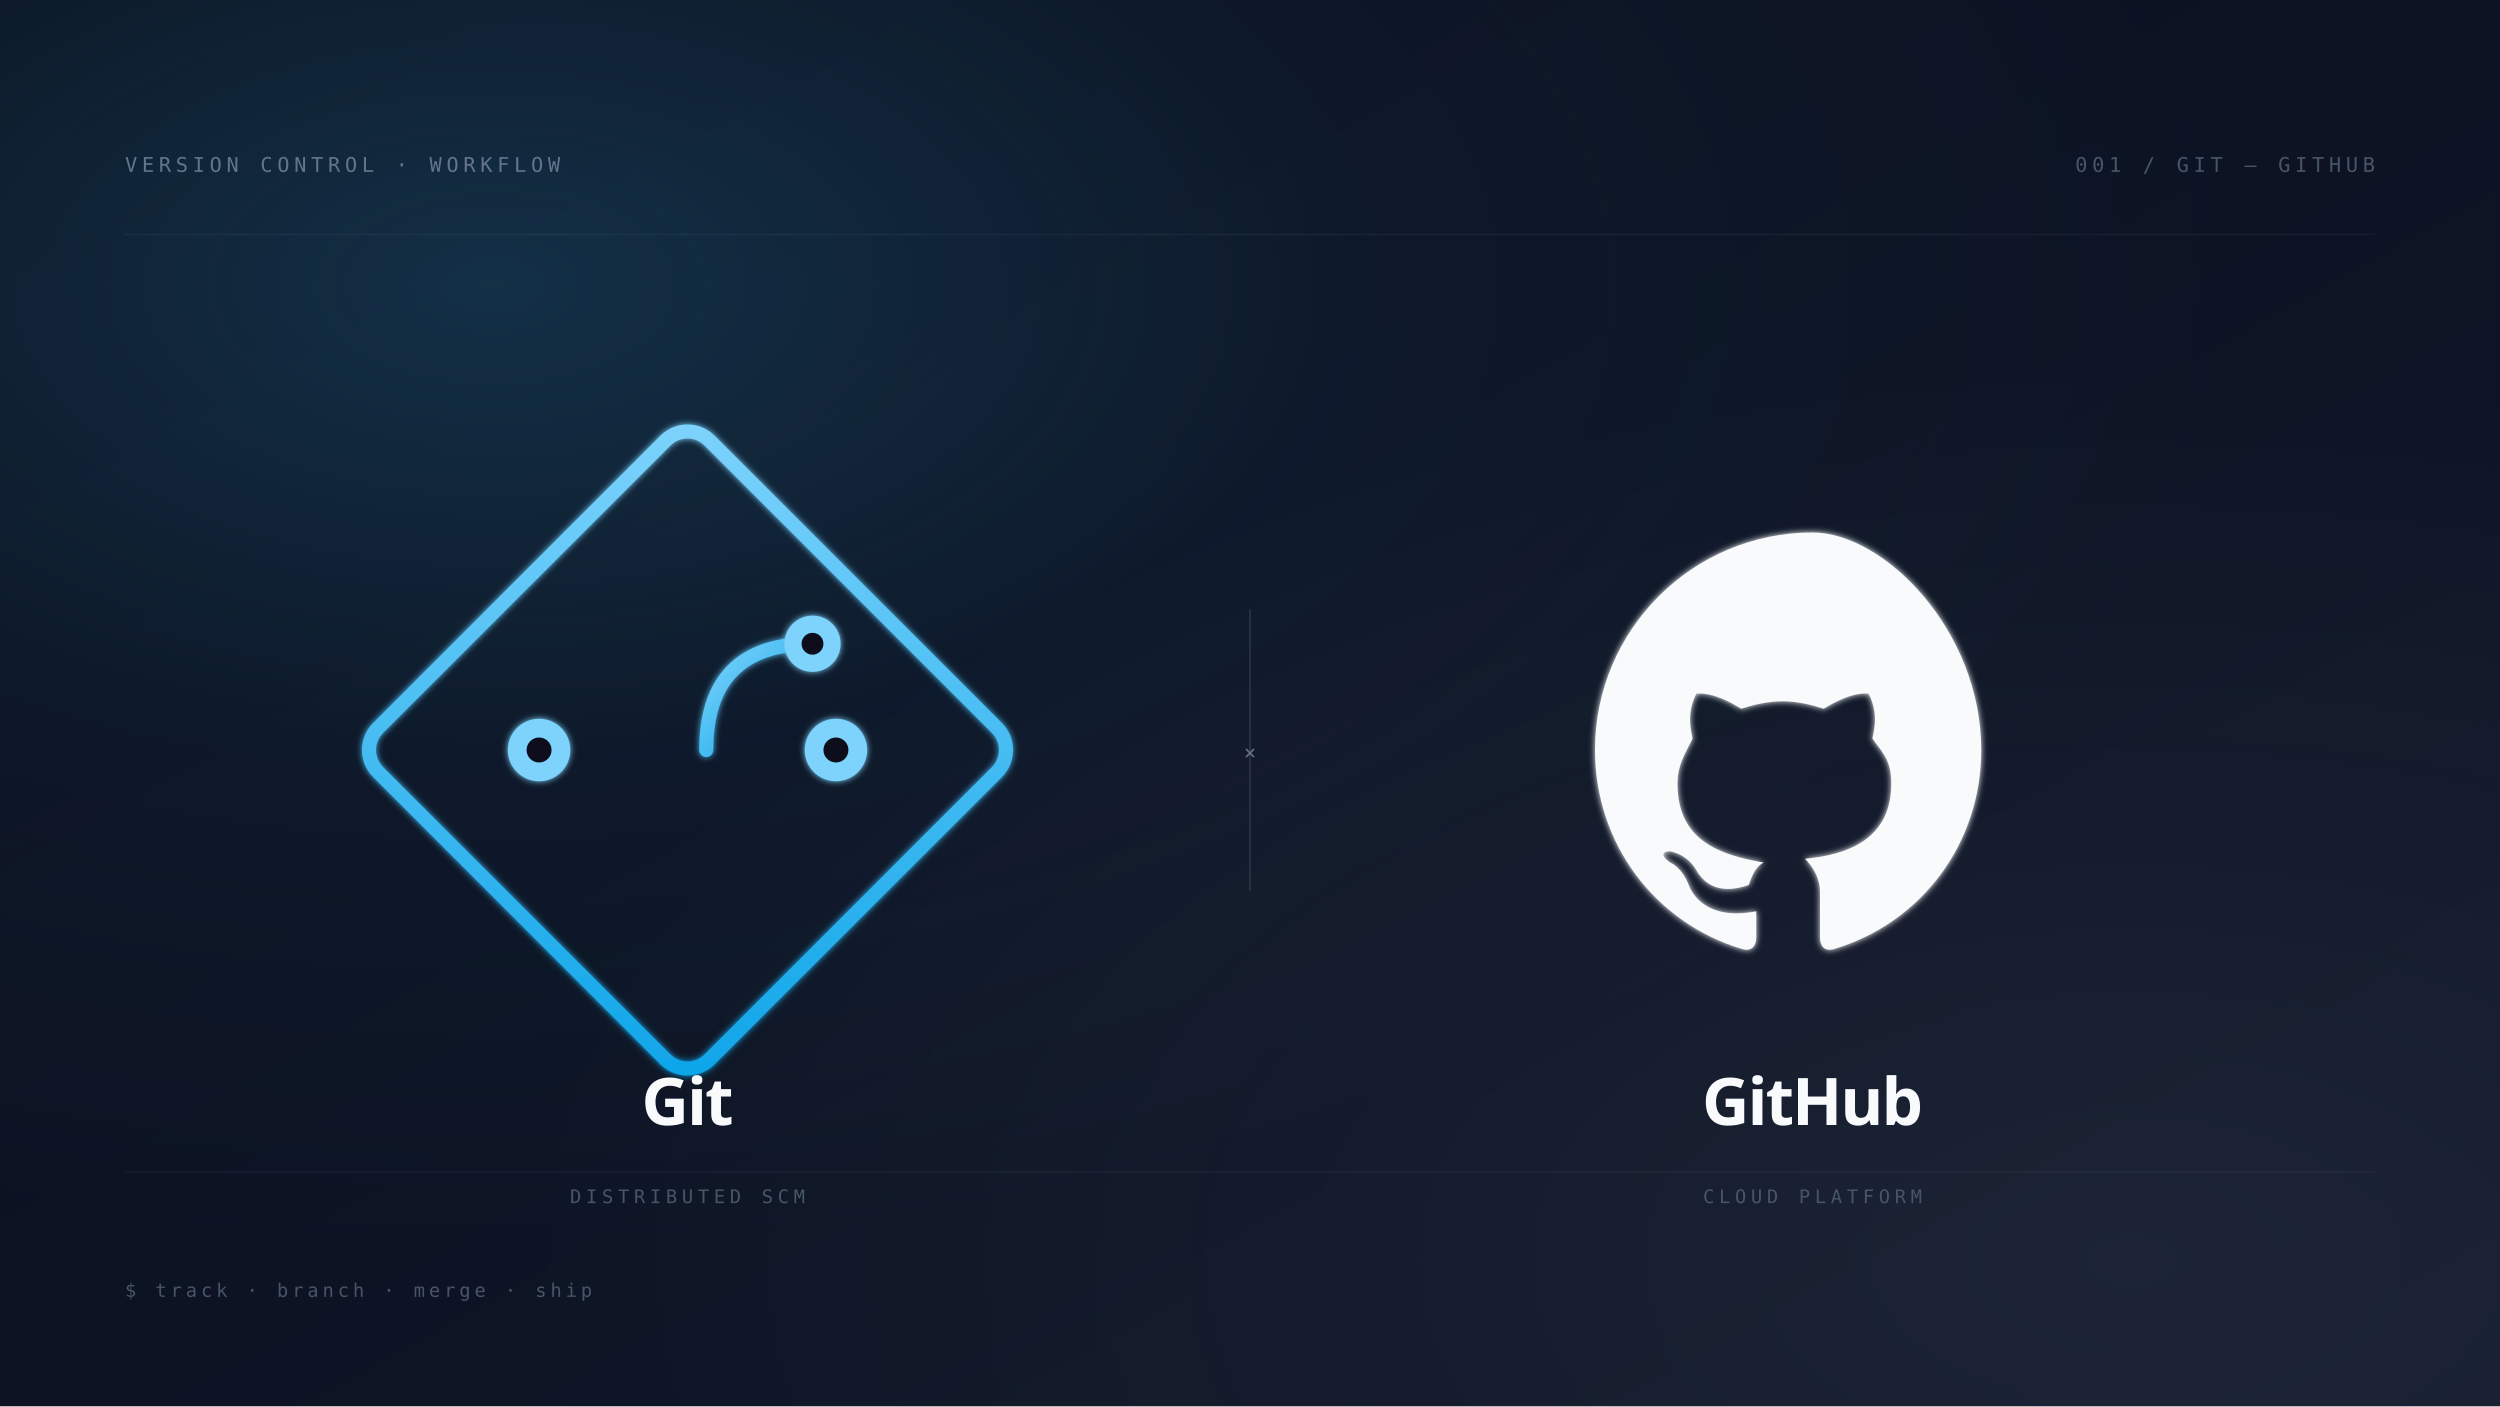
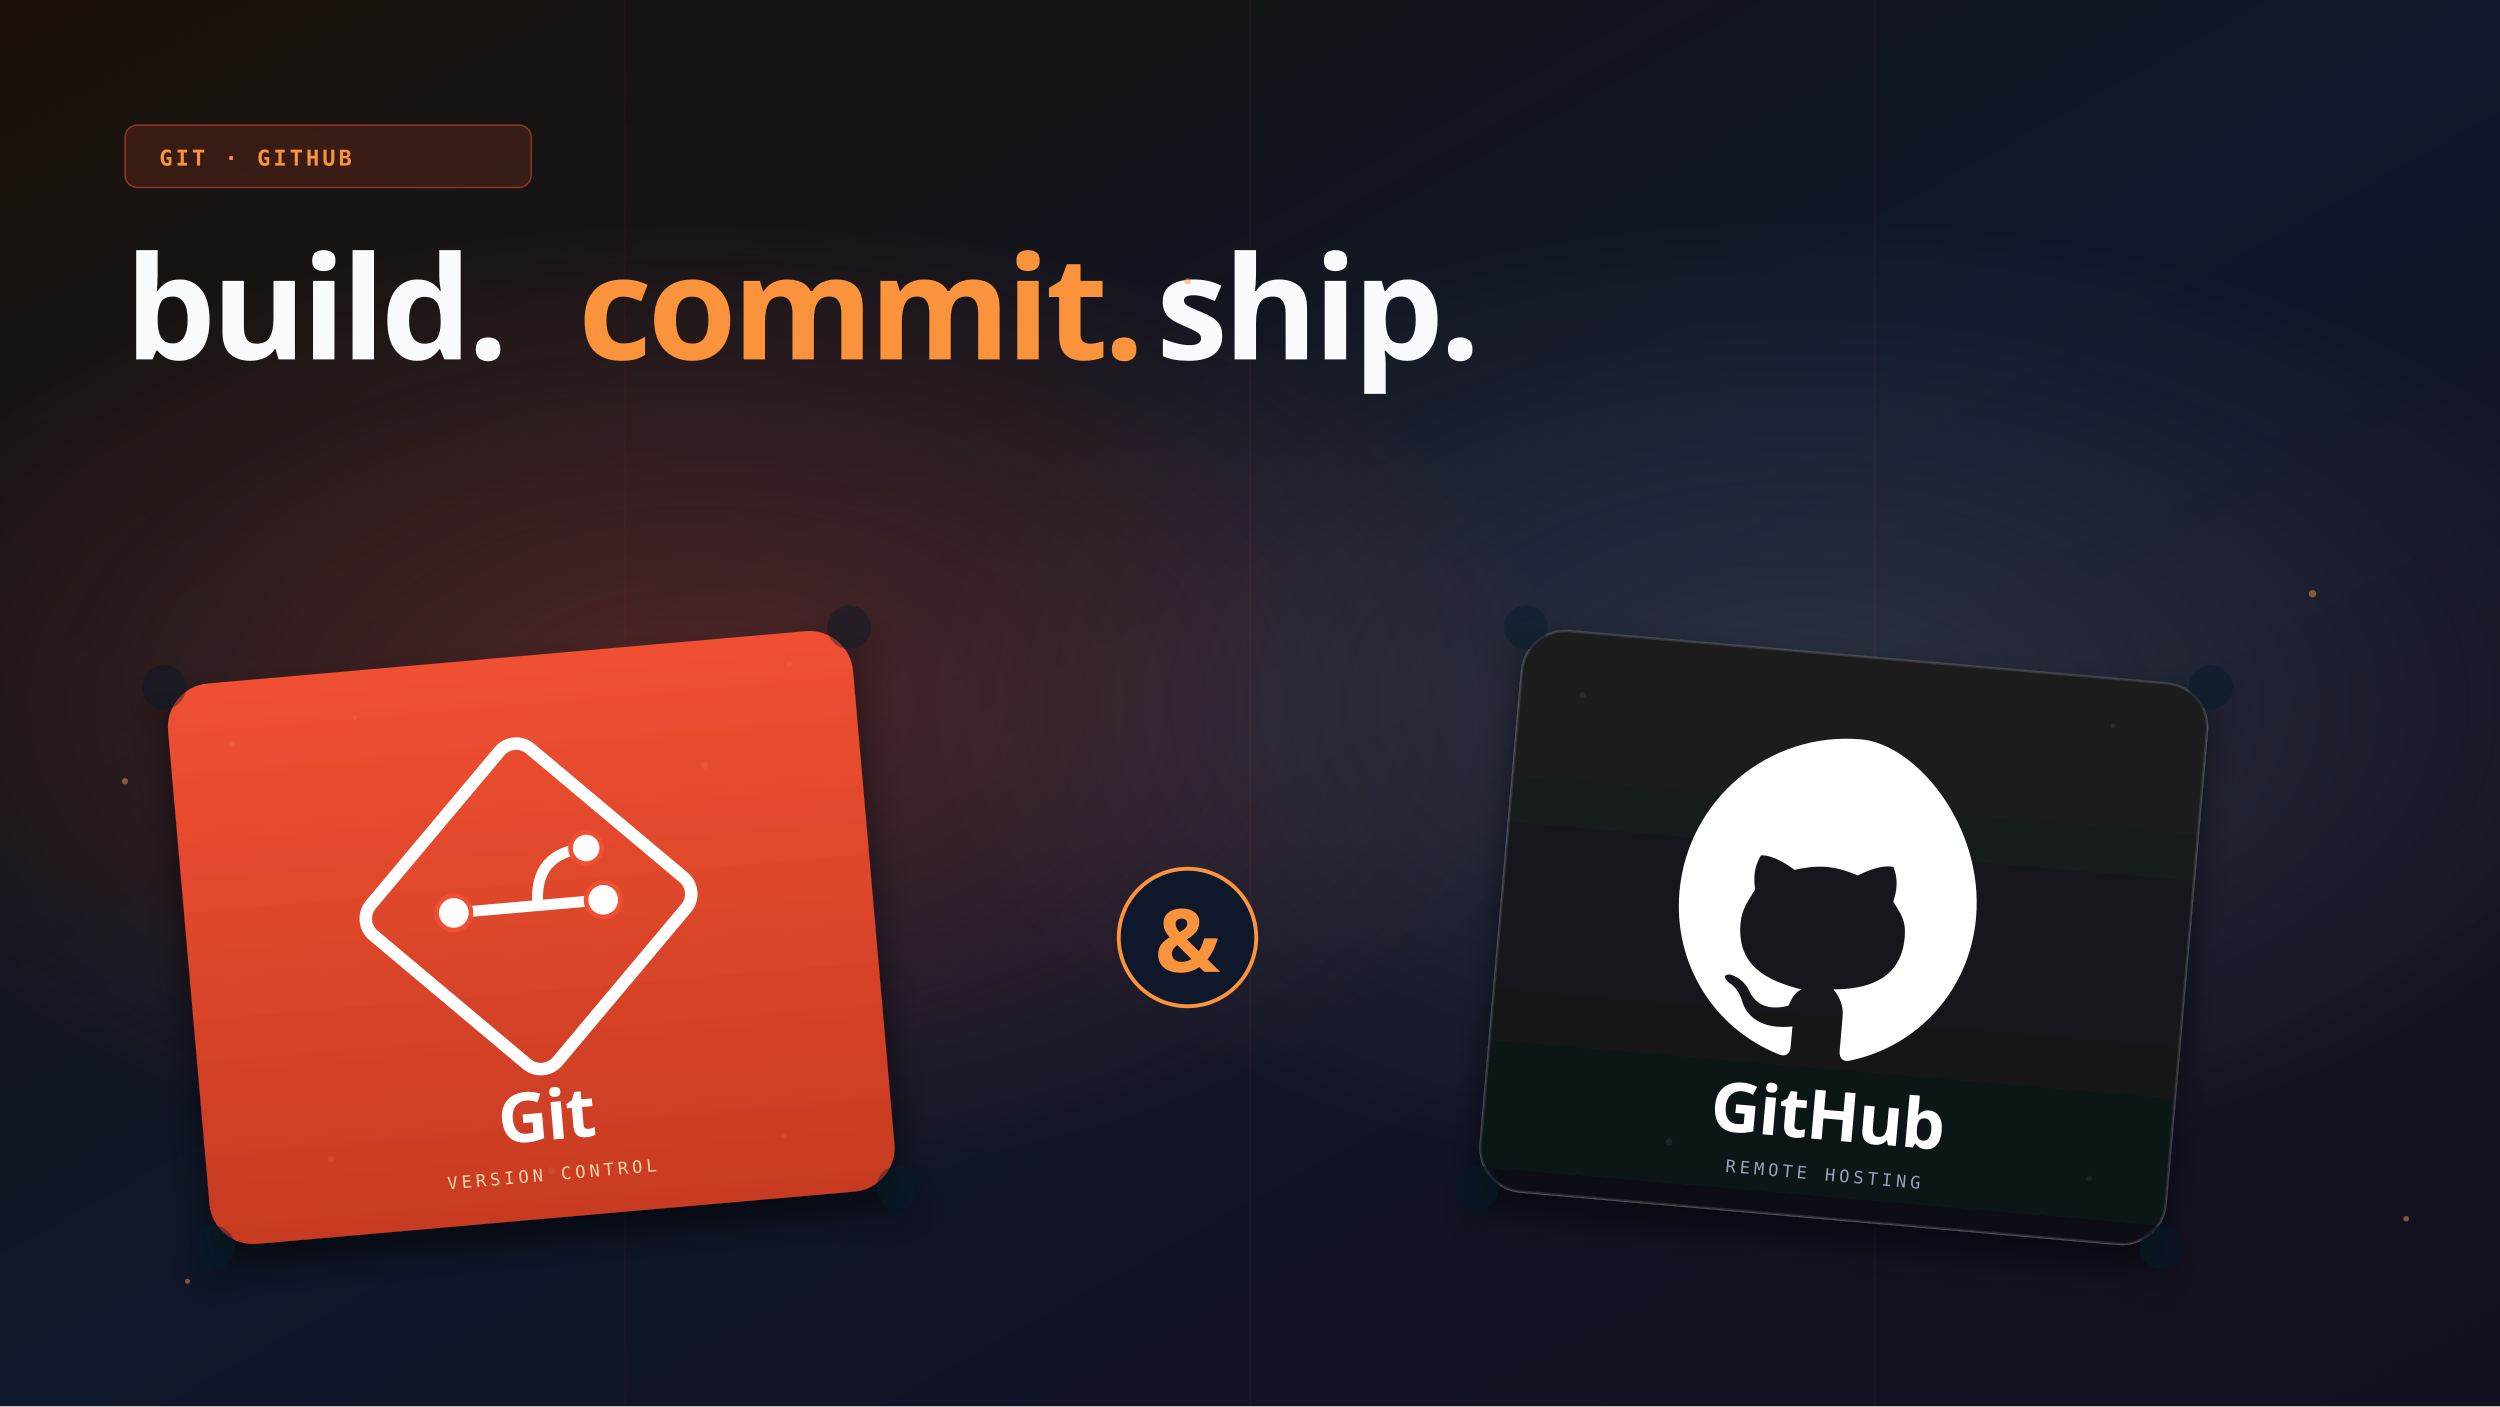
- <svg xmlns="http://www.w3.org/2000/svg" viewBox="0 0 1600 900" role="img" aria-label="Git et GitHub">
+ <svg xmlns="http://www.w3.org/2000/svg" viewBox="0 0 1600 900" role="img" aria-label="Logos Git et GitHub">
  <defs>
    <linearGradient id="bg" x1="0" y1="0" x2="1" y2="1">
-       <stop offset="0" stop-color="#0A0F1C" />
-       <stop offset="1" stop-color="#0F172A" />
+       <stop offset="0" stop-color="#1a1208" />
+       <stop offset="0.5" stop-color="#0F172A" />
+       <stop offset="1" stop-color="#15101F" />
    </linearGradient>
-     <radialGradient id="aurora-1" cx="0.2" cy="0.2" r="0.7">
-       <stop offset="0" stop-color="#38BDF8" stop-opacity="0.18" />
-       <stop offset="0.5" stop-color="#38BDF8" stop-opacity="0.04" />
-       <stop offset="1" stop-color="#38BDF8" stop-opacity="0" />
+     <radialGradient id="orange-glow" cx="0.28" cy="0.5" r="0.35">
+       <stop offset="0" stop-color="#F05032" stop-opacity="0.28" />
+       <stop offset="1" stop-color="#F05032" stop-opacity="0" />
    </radialGradient>
-     <radialGradient id="aurora-2" cx="0.85" cy="0.9" r="0.65">
-       <stop offset="0" stop-color="#F8FAFC" stop-opacity="0.06" />
+     <radialGradient id="cream-glow" cx="0.72" cy="0.5" r="0.35">
+       <stop offset="0" stop-color="#F8FAFC" stop-opacity="0.12" />
      <stop offset="1" stop-color="#F8FAFC" stop-opacity="0" />
    </radialGradient>
-     <linearGradient id="git-gradient" x1="0" y1="0" x2="1" y2="1">
-       <stop offset="0" stop-color="#7DD3FC" />
-       <stop offset="1" stop-color="#0EA5E9" />
+     <linearGradient id="git-card" x1="0" y1="0" x2="0" y2="1">
+       <stop offset="0" stop-color="#F05032" />
+       <stop offset="1" stop-color="#C73B22" />
    </linearGradient>
-     <filter id="logo-glow" x="-50%" y="-50%" width="200%" height="200%">
-       <feGaussianBlur stdDeviation="2" result="blur" />
+     <linearGradient id="github-card" x1="0" y1="0" x2="0" y2="1">
+       <stop offset="0" stop-color="#1E1E1E" />
+       <stop offset="1" stop-color="#0D1117" />
+     </linearGradient>
+     <filter id="card-shadow" x="-20%" y="-20%" width="140%" height="140%">
+       <feGaussianBlur in="SourceAlpha" stdDeviation="12" />
+       <feOffset dx="0" dy="14" result="offsetblur" />
+       <feComponentTransfer>
+         <feFuncA type="linear" slope="0.55" />
+       </feComponentTransfer>
      <feMerge>
-         <feMergeNode in="blur" />
+         <feMergeNode />
        <feMergeNode in="SourceGraphic" />
      </feMerge>
    </filter>
  </defs>
  <rect width="1600" height="900" fill="url(#bg)" />
-   <rect width="1600" height="900" fill="url(#aurora-1)" />
-   <rect width="1600" height="900" fill="url(#aurora-2)" />
-   <g stroke="#FFFFFF" stroke-opacity="0.04">
-     <line x1="80" y1="150" x2="1520" y2="150" />
-     <line x1="80" y1="750" x2="1520" y2="750" />
+   <rect width="1600" height="900" fill="url(#orange-glow)" />
+   <rect width="1600" height="900" fill="url(#cream-glow)" />
+   <g stroke="#F05032" stroke-opacity="0.05" stroke-width="1">
+     <line x1="400" y1="0" x2="400" y2="900" />
+     <line x1="800" y1="0" x2="800" y2="900" />
+     <line x1="1200" y1="0" x2="1200" y2="900" />
  </g>
-   <g transform="translate(80 110)" font-family="JetBrains Mono, monospace" font-size="13" letter-spacing="3" fill="#64748B">
-     <text>VERSION CONTROL · WORKFLOW</text>
-     <text x="1440" text-anchor="end" fill="#475569">001 / GIT — GITHUB</text>
+   <g transform="translate(80 80)">
+     <rect width="260" height="40" rx="8" fill="#F05032" fill-opacity="0.15" stroke="#F05032" stroke-opacity="0.5" />
+     <text x="22" y="26" font-family="JetBrains Mono, monospace" font-size="14" font-weight="600" letter-spacing="2" fill="#FB923C">GIT · GITHUB</text>
  </g>
-   <g transform="translate(440 480)" filter="url(#logo-glow)">
-     <g transform="rotate(45)">
-       <rect x="-150" y="-150" width="300" height="300" rx="20" fill="none" stroke="url(#git-gradient)" stroke-width="9" />
+   <g font-family="Bricolage Grotesque, sans-serif" letter-spacing="-0.03em">
+     <text x="80" y="230" font-size="92" font-weight="800" fill="#F8FAFC">build.</text>
+     <text x="80" y="230" font-size="92" font-weight="800" fill="#FB923C" dx="290">commit.</text>
+     <text x="80" y="230" font-size="92" font-weight="800" fill="#F8FAFC" dx="660">ship.</text>
+   </g>
+   <g transform="translate(340 600) rotate(-5)" filter="url(#card-shadow)">
+     <rect x="-220" y="-180" width="440" height="360" rx="28" fill="url(#git-card)" />
+     <g fill="#FFFFFF" fill-opacity="0.06">
+       <circle cx="-180" cy="-140" r="2" />
+       <circle cx="-100" cy="-150" r="1.5" />
+       <circle cx="120" cy="-100" r="2.2" />
+       <circle cx="180" cy="-160" r="1.8" />
+       <circle cx="-140" cy="130" r="2" />
+       <circle cx="150" cy="140" r="1.6" />
+       <circle cx="0" cy="150" r="2.4" />
    </g>
-     <g stroke="url(#git-gradient)" stroke-width="9" stroke-linecap="round" fill="none">
-       <path d="M -95 0 L 95 0" />
-       <path d="M 12 0 Q 12 -68, 80 -68" />
+     <g transform="translate(0 -20)">
+       <g transform="rotate(45)">
+         <rect x="-78" y="-78" width="156" height="156" rx="14" fill="none" stroke="#FFFFFF" stroke-width="8" />
+       </g>
+       <g stroke="#FFFFFF" stroke-width="7" stroke-linecap="round" fill="none">
+         <path d="M -48 0 L 48 0" />
+         <path d="M 6 0 Q 6 -34, 40 -34" />
+       </g>
+       <g fill="#FFFFFF" stroke="#F05032" stroke-width="3">
+         <circle cx="-48" cy="0" r="11" />
+         <circle cx="48" cy="0" r="11" />
+         <circle cx="40" cy="-34" r="10" />
+       </g>
    </g>
-     <g fill="#7DD3FC">
-       <circle cx="-95" cy="0" r="20" />
-       <circle cx="95" cy="0" r="20" />
-       <circle cx="80" cy="-68" r="18" />
+     <g transform="translate(0 130)">
+       <text text-anchor="middle" font-family="Bricolage Grotesque, sans-serif" font-size="44" font-weight="800" fill="#FFFFFF" letter-spacing="-0.02em">Git</text>
+       <text y="26" text-anchor="middle" font-family="JetBrains Mono, monospace" font-size="11" letter-spacing="2.5" fill="#FED7AA">VERSION  CONTROL</text>
    </g>
-     <g fill="#0A0F1C">
-       <circle cx="-95" cy="0" r="8" />
-       <circle cx="95" cy="0" r="8" />
-       <circle cx="80" cy="-68" r="7" />
+     <g fill="#0F172A" opacity="0.4">
+       <circle cx="-220" cy="-180" r="14" />
+       <circle cx="220" cy="-180" r="14" />
+       <circle cx="-220" cy="180" r="14" />
+       <circle cx="220" cy="180" r="14" />
    </g>
  </g>
-   <g transform="translate(800 480)">
-     <line x1="0" y1="-90" x2="0" y2="90" stroke="#FFFFFF" stroke-opacity="0.12" stroke-width="1" />
-     <text y="6" text-anchor="middle" font-family="JetBrains Mono, monospace" font-size="13" letter-spacing="2" fill="#64748B">×</text>
-   </g>
-   <g transform="translate(1160 480)" filter="url(#logo-glow)">
-     <g transform="scale(2.4)">
-       <path d="M 0,-58                C -32,-58 -58,-32 -58,0                C -58,25 -42,46 -19,53                C -16,54 -15,52 -15,50                L -15,43                C -30,46 -33,36 -33,36                C -35,31 -38,30 -38,30                C -42,27 -38,27 -38,27                C -33,28 -31,32 -31,32                C -27,39 -20,37 -17,36                C -16,33 -15,31 -13,30                C -25,28 -36,24 -36,9                C -36,4 -34,1 -32,-3                C -32,-4 -34,-9 -31,-15                C -31,-15 -27,-16 -19,-11                C -16,-12 -12,-13 -8,-13                C -4,-13 0,-12 3,-11                C 11,-16 15,-15 15,-15                C 18,-9 16,-4 16,-3                C 19,1 21,3 21,9                C 21,24 9,28 -2,29                C 0,31 2,34 2,38                L 2,50                C 2,52 3,54 6,53                C 29,46 45,25 45,0                C 45,-32 19,-58 0,-58 Z" fill="#F8FAFC" />
+   <g transform="translate(1180 600) rotate(5)" filter="url(#card-shadow)">
+     <rect x="-220" y="-180" width="440" height="360" rx="28" fill="url(#github-card)" stroke="#FFFFFF" stroke-opacity="0.12" stroke-width="1.5" />
+     <g fill="#FFFFFF" fill-opacity="0.06">
+       <circle cx="-180" cy="-140" r="2" />
+       <circle cx="160" cy="-150" r="1.5" />
+       <circle cx="-100" cy="140" r="2.2" />
+       <circle cx="170" cy="140" r="1.8" />
+     </g>
+     <g transform="translate(0 -20) scale(1.85)">
+       <path d="M 0,-58                C -32,-58 -58,-32 -58,0                C -58,25 -42,46 -19,53                C -16,54 -15,52 -15,50                L -15,43                C -30,46 -33,36 -33,36                C -35,31 -38,30 -38,30                C -42,27 -38,27 -38,27                C -33,28 -31,32 -31,32                C -27,39 -20,37 -17,36                C -16,33 -15,31 -13,30                C -25,28 -36,24 -36,9                C -36,4 -34,1 -32,-3                C -32,-4 -34,-9 -31,-15                C -31,-15 -27,-16 -19,-11                C -16,-12 -12,-13 -8,-13                C -4,-13 0,-12 3,-11                C 11,-16 15,-15 15,-15                C 18,-9 16,-4 16,-3                C 19,1 21,3 21,9                C 21,24 9,28 -2,29                C 0,31 2,34 2,38                L 2,50                C 2,52 3,54 6,53                C 29,46 45,25 45,0                C 45,-32 19,-58 0,-58 Z" fill="#FFFFFF" />
+     </g>
+     <g transform="translate(0 130)">
+       <text text-anchor="middle" font-family="Bricolage Grotesque, sans-serif" font-size="44" font-weight="800" fill="#FFFFFF" letter-spacing="-0.02em">GitHub</text>
+       <text y="26" text-anchor="middle" font-family="JetBrains Mono, monospace" font-size="11" letter-spacing="2.5" fill="#94A3B8">REMOTE  HOSTING</text>
+     </g>
+     <g fill="#0F172A" opacity="0.4">
+       <circle cx="-220" cy="-180" r="14" />
+       <circle cx="220" cy="-180" r="14" />
+       <circle cx="-220" cy="180" r="14" />
+       <circle cx="220" cy="180" r="14" />
    </g>
  </g>
-   <g transform="translate(0 720)" font-family="Bricolage Grotesque, sans-serif" letter-spacing="-0.03em">
-     <text x="440" y="0" text-anchor="middle" font-size="42" font-weight="700" fill="#F8FAFC">Git</text>
-     <text x="1160" y="0" text-anchor="middle" font-size="42" font-weight="700" fill="#F8FAFC">GitHub</text>
+   <g transform="translate(760 600)">
+     <circle r="44" fill="#0F172A" stroke="#FB923C" stroke-width="2.5" />
+     <text text-anchor="middle" y="22" font-family="Bricolage Grotesque, sans-serif" font-size="56" font-weight="800" fill="#FB923C" letter-spacing="-0.04em">&amp;</text>
  </g>
-   <g transform="translate(0 770)" font-family="JetBrains Mono, monospace" font-size="12" letter-spacing="3" fill="#475569">
-     <text x="440" text-anchor="middle">DISTRIBUTED  SCM</text>
-     <text x="1160" text-anchor="middle">CLOUD  PLATFORM</text>
-   </g>
-   <g transform="translate(80 830)" font-family="JetBrains Mono, monospace" font-size="12" fill="#475569" letter-spacing="2.5">
-     <text>$ track · branch · merge · ship</text>
+   <g fill="#FB923C" opacity="0.5">
+     <circle cx="80" cy="500" r="2" />
+     <circle cx="1480" cy="380" r="2.4" />
+     <circle cx="120" cy="820" r="1.6" />
+     <circle cx="1540" cy="780" r="1.8" />
+     <circle cx="760" cy="180" r="2" />
  </g>
</svg>
